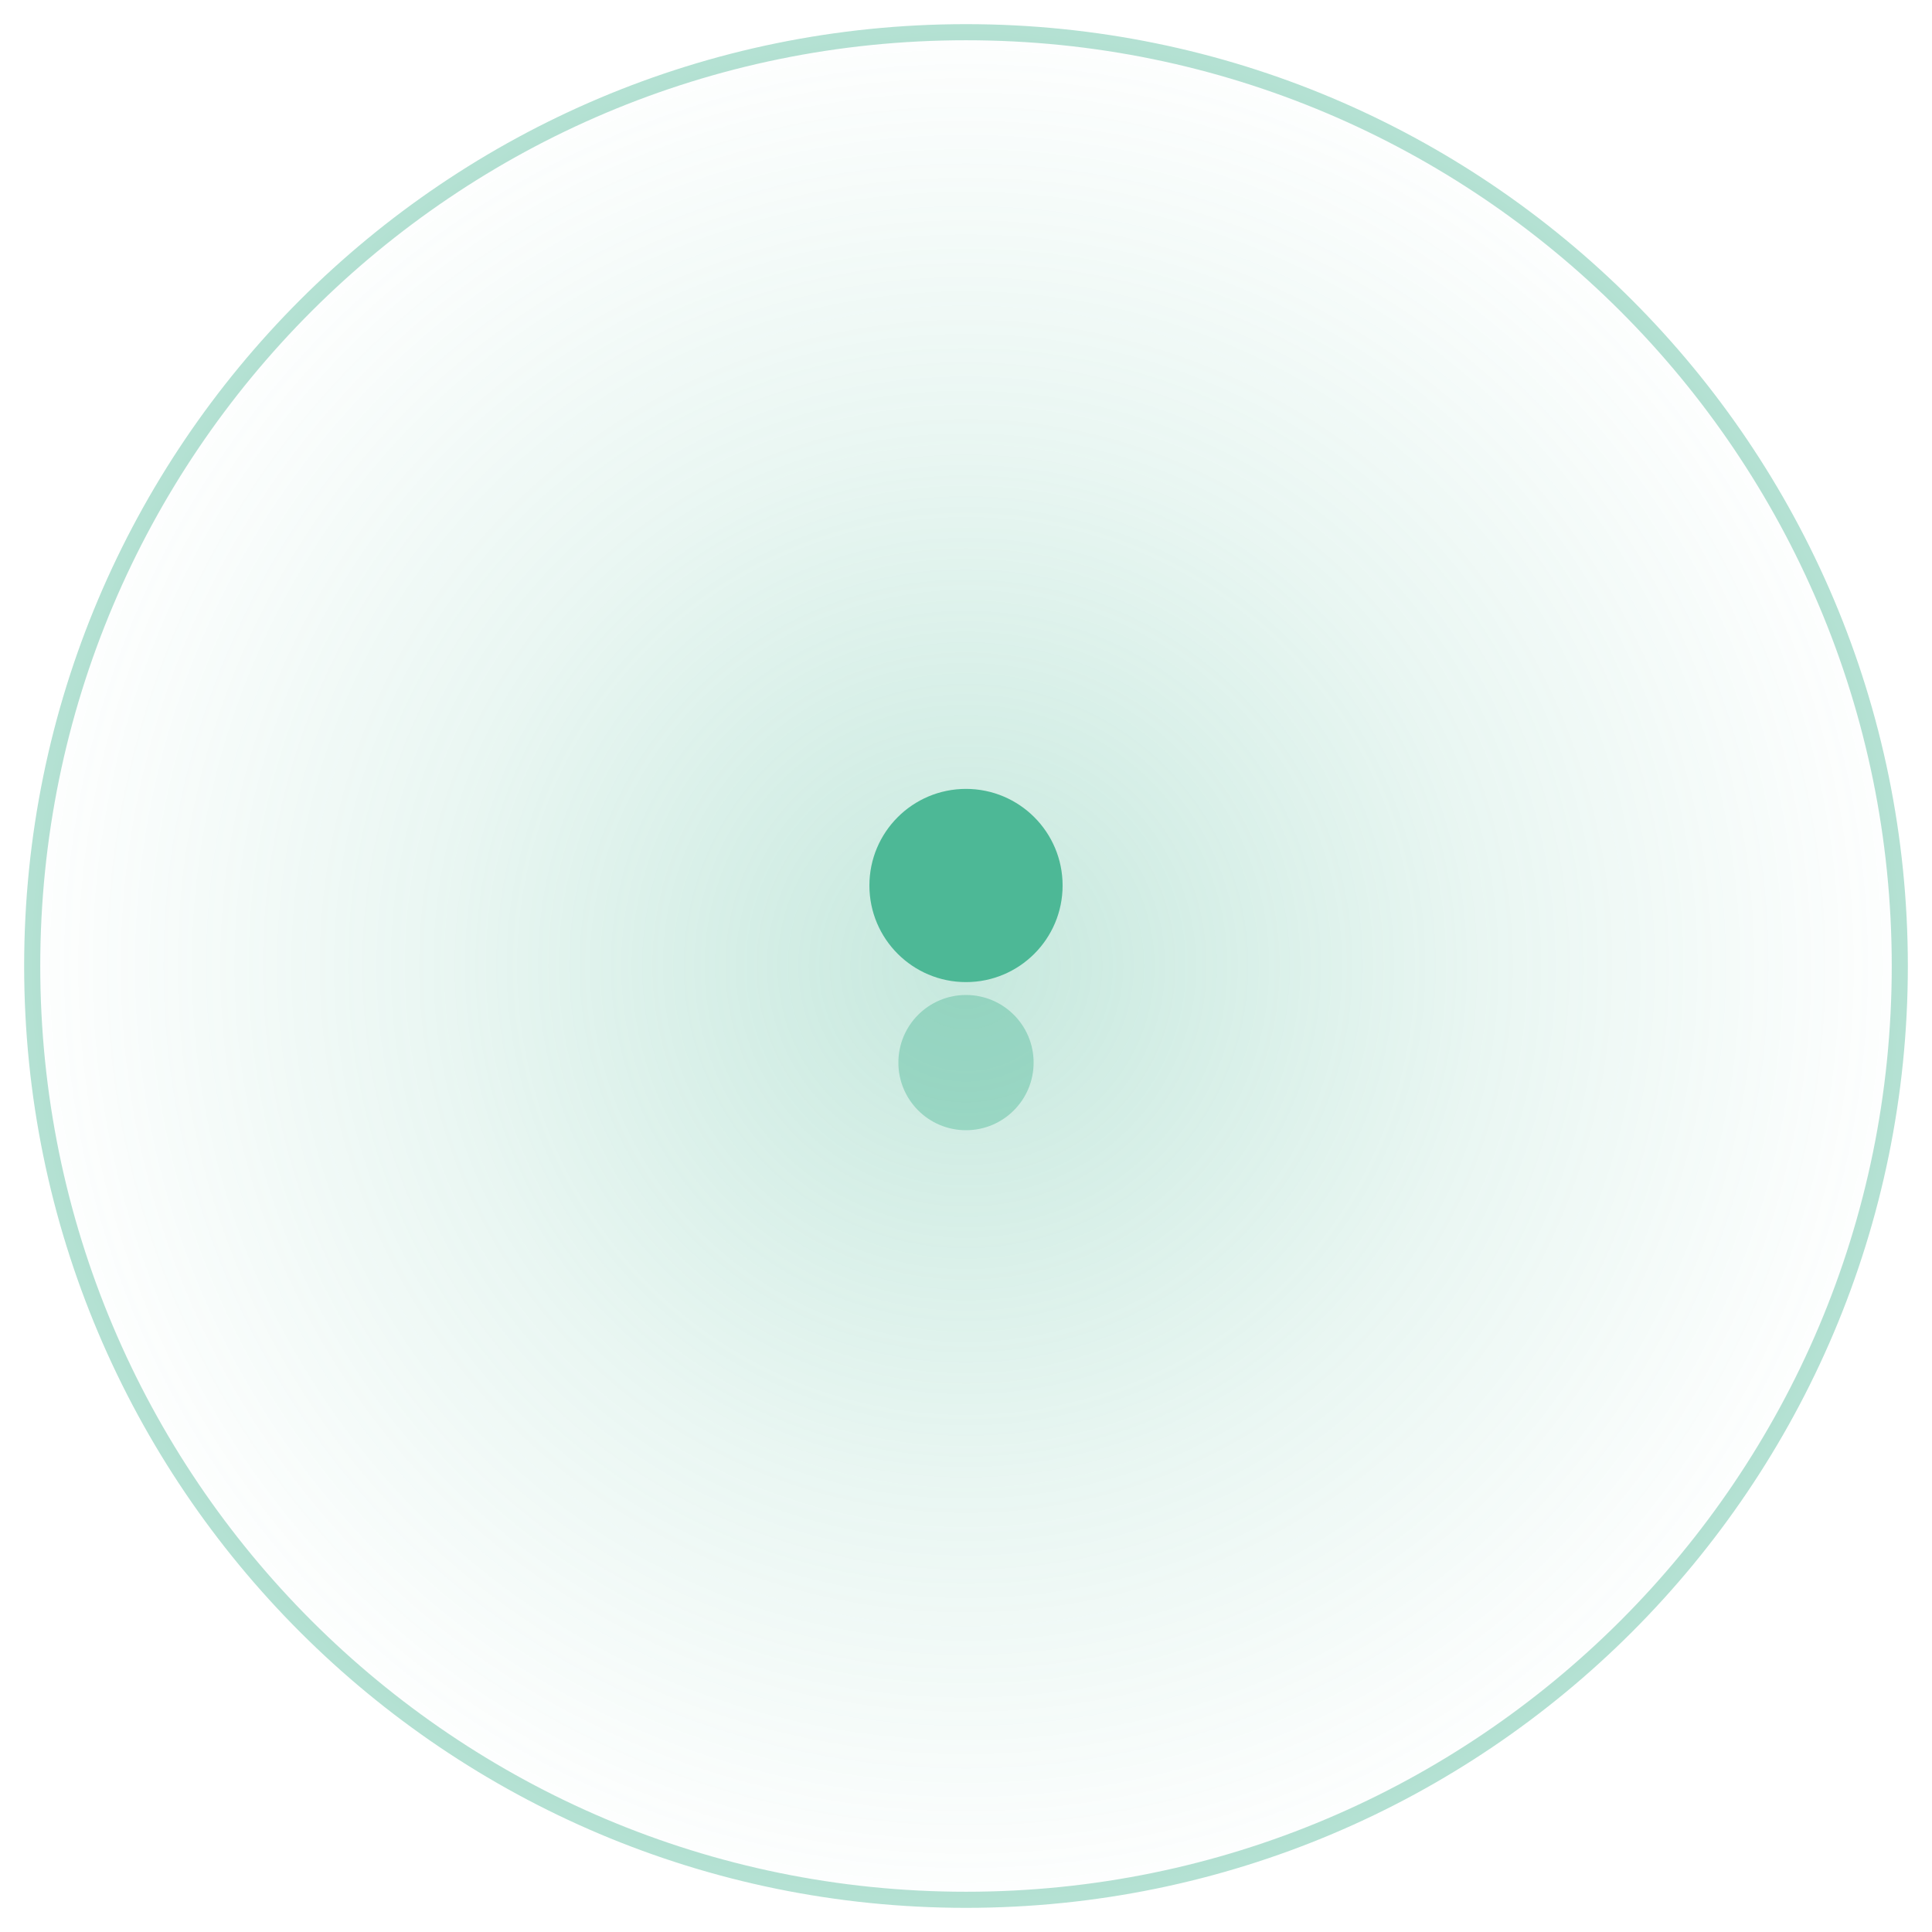
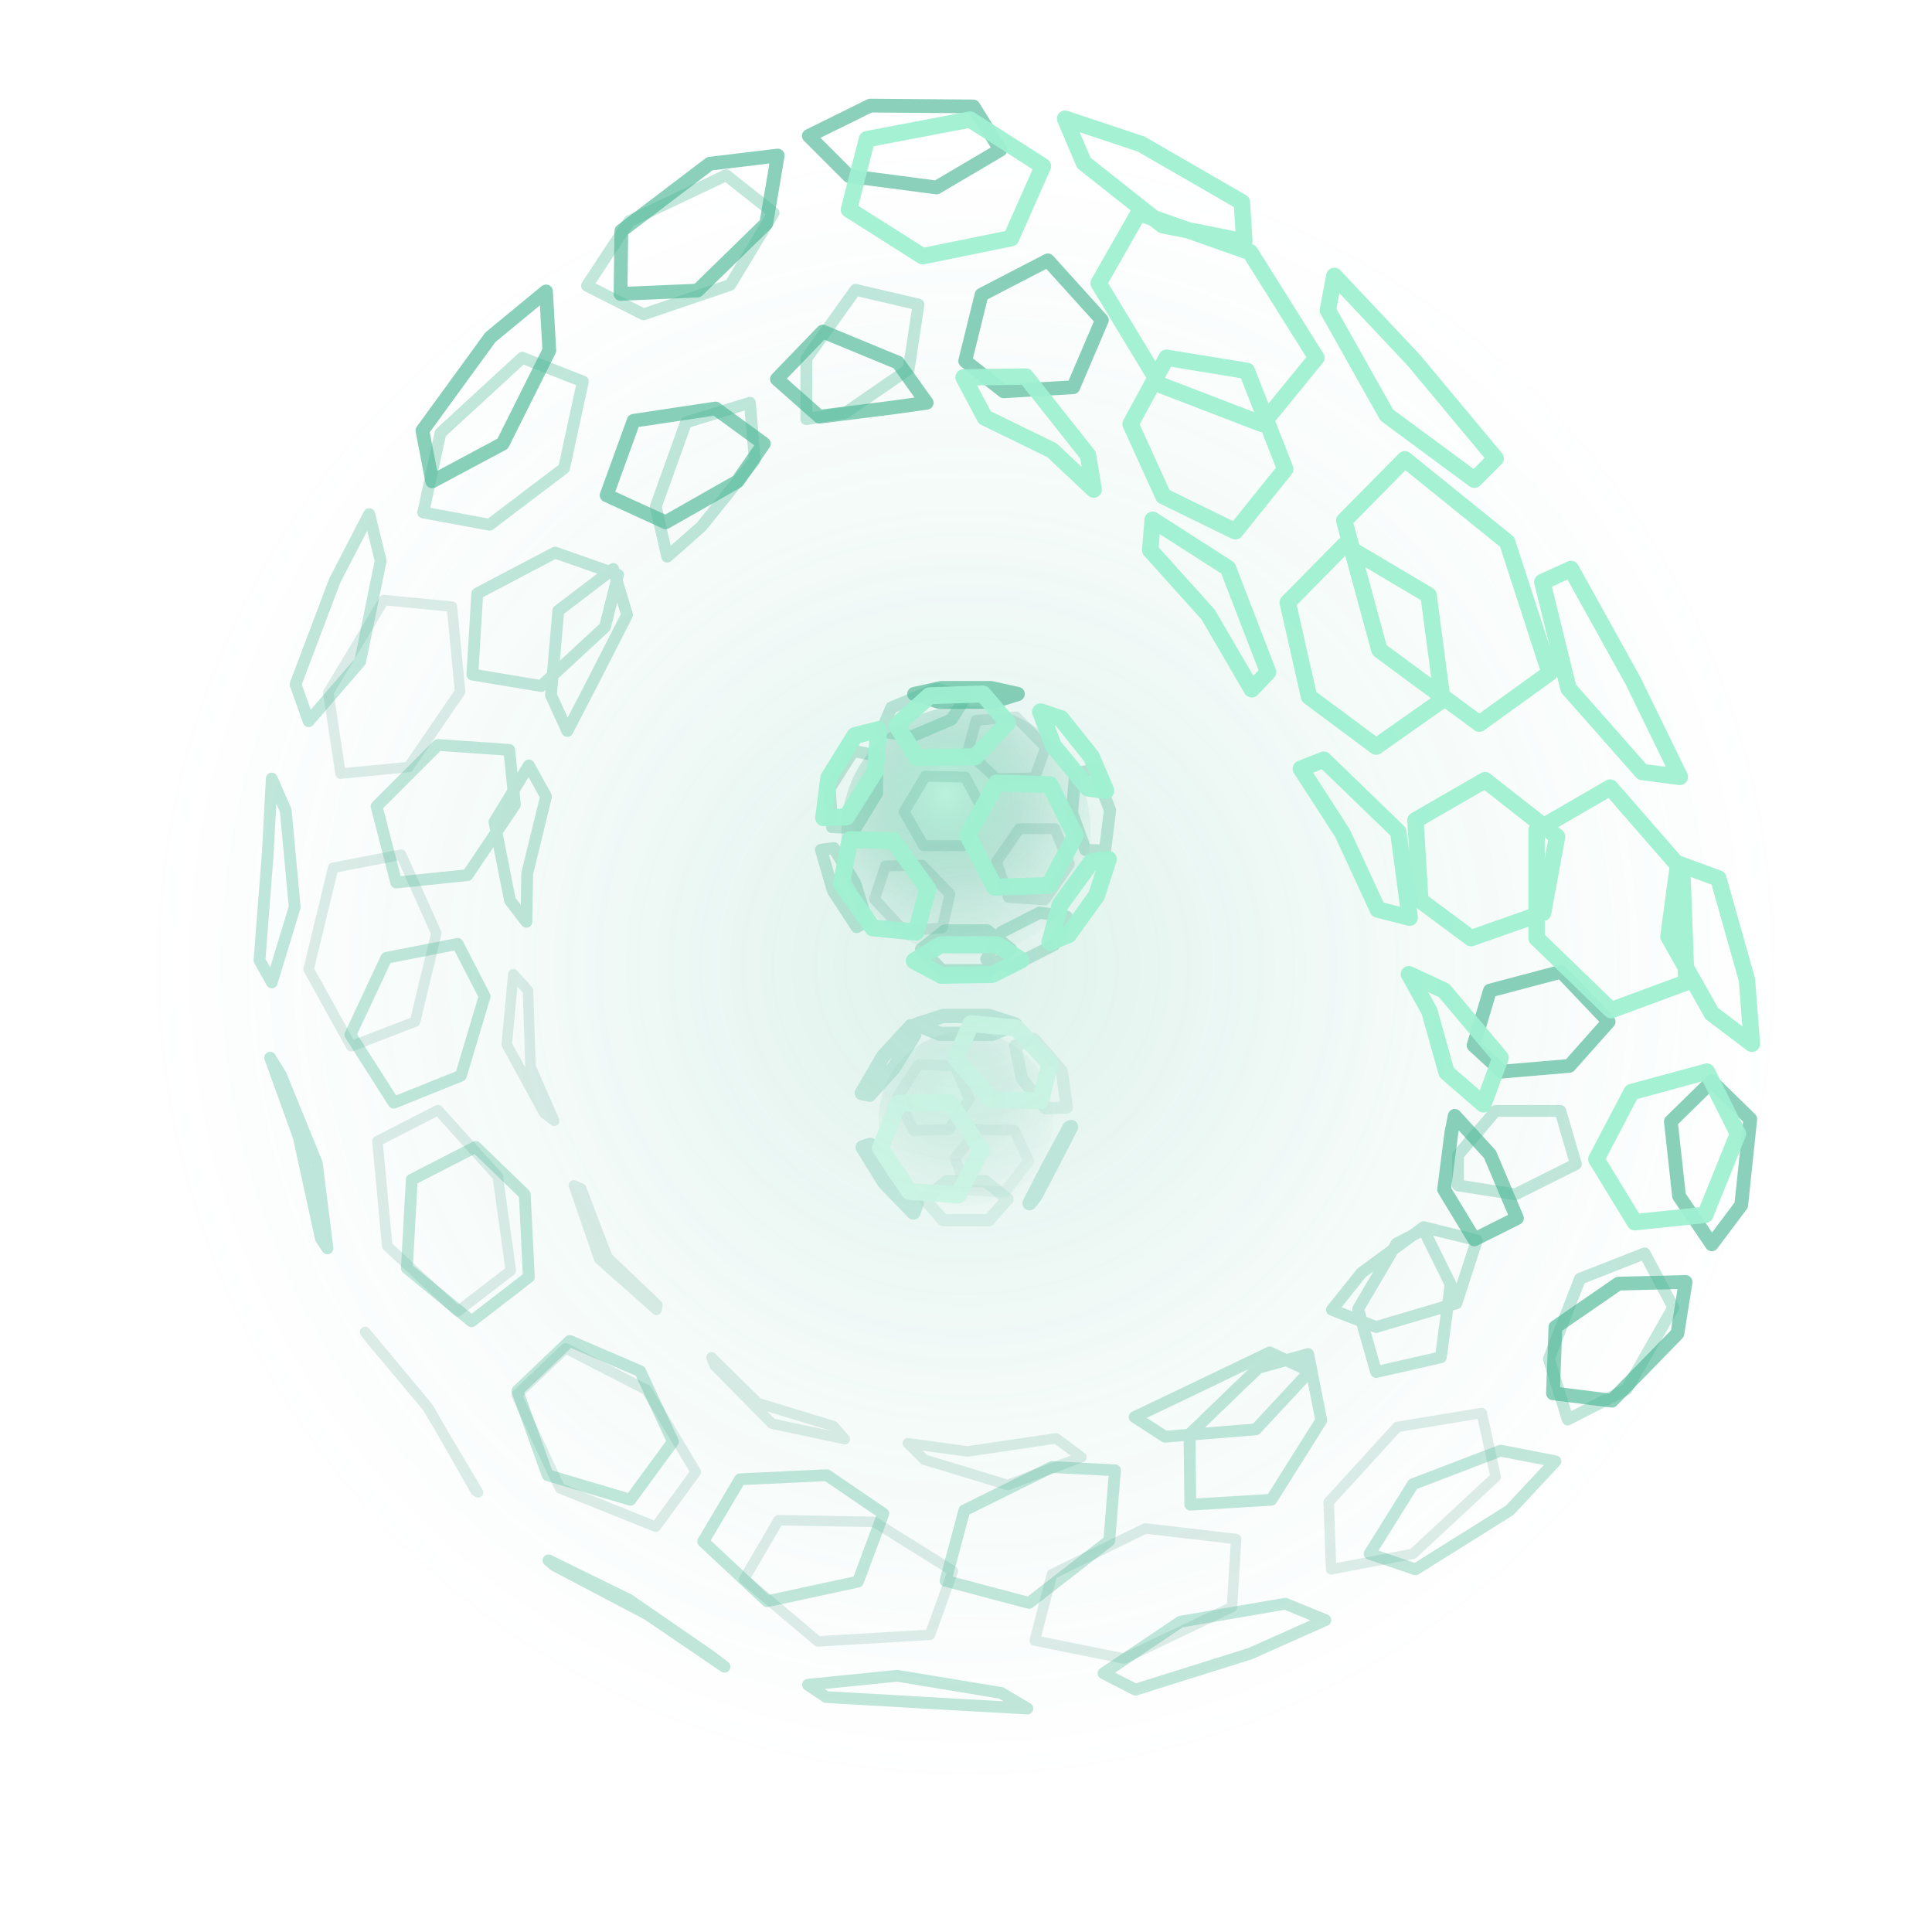
- <svg xmlns="http://www.w3.org/2000/svg" width="120" height="120" viewBox="-60 -60 120 120">
+ <svg xmlns="http://www.w3.org/2000/svg" width="120" height="120" viewBox="-118 -118 236 236">
  <defs>
-     <radialGradient id="glow" cx="0" cy="0" r="60" gradientUnits="userSpaceOnUse">
-       <stop offset="0%" stop-color="#4db896" stop-opacity="0.32" />
-       <stop offset="55%" stop-color="#4db896" stop-opacity="0.12" />
+     <radialGradient id="og">
+       <stop offset="0%" stop-color="#4db896" stop-opacity="0.26" />
+       <stop offset="55%" stop-color="#4db896" stop-opacity="0.09" />
+       <stop offset="100%" stop-color="#4db896" stop-opacity="0" />
+     </radialGradient>
+     <radialGradient id="hc" cx="42%" cy="36%" r="70%">
+       <stop offset="0%" stop-color="#9ff0d2" stop-opacity="0.85" />
+       <stop offset="45%" stop-color="#4db896" stop-opacity="0.38" />
+       <stop offset="100%" stop-color="#4db896" stop-opacity="0" />
+     </radialGradient>
+     <radialGradient id="tc" cx="42%" cy="36%" r="70%">
+       <stop offset="0%" stop-color="#9ff0d2" stop-opacity="0.85" />
+       <stop offset="45%" stop-color="#4db896" stop-opacity="0.38" />
      <stop offset="100%" stop-color="#4db896" stop-opacity="0" />
    </radialGradient>
  </defs>
-   <circle cx="0" cy="0" r="58" fill="url(#glow)" />
-   <circle cx="0" cy="0" r="58" fill="none" stroke="#4db896" stroke-width="1" stroke-opacity="0.42" />
-   <circle cx="0" cy="-5" r="6" fill="#4db896" />
-   <circle cx="0" cy="6" r="4.2" fill="#4db896" fill-opacity="0.42" />
+   <circle cx="0" cy="0" r="100" fill="url(#og)" opacity="0.70" />
+   <g>
+     <path fill="none" stroke="#2d8f70" stroke-width="1.28" opacity="0.16" stroke-linejoin="round" d="M-59.9 64.1L-65.6 54.1L-72.9 45.4L-73.4 44.7L-65.9 53.7L-59.6 64.3ZM-51.5 18.0L-56.1 9.6L-55.3 1.0L-53.5 3.0L-53.2 12.3L-50.3 18.9ZM-37.8 42.0L-44.8 35.8L-47.9 26.8L-47.0 27.2L-43.8 35.6L-37.7 41.4ZM-14.8 57.8L-23.7 55.9L-30.7 48.8L-31.1 47.8L-25.4 53.4L-16.2 56.2ZM14.1 60.0L5.1 63.4L-5.1 60.3L-7.1 58.3L0.2 59.3L11.0 57.7ZM-76.4 -23.5L-77.9 -33.4L-71.1 -44.7L-62.8 -43.9L-61.8 -33.5L-68.1 -24.3ZM-75.1 9.8L-80.3 0.4L-77.3 -12.0L-69.0 -13.6L-64.7 -4.0L-67.3 6.8ZM-62.1 42.2L-70.7 34.2L-71.9 21.4L-64.5 17.6L-57.2 25.7L-55.6 37.2ZM-37.9 68.5L-49.6 63.8L-54.9 52.4L-48.9 46.7L-39.0 51.8L-33.0 61.8ZM-4.4 81.7L-18.1 82.5L-27.1 74.9L-22.9 67.7L-11.2 67.9L-1.6 73.9ZM32.5 78.3L19.3 84.6L8.4 82.4L10.5 74.3L21.9 68.7L33.0 70.0ZM64.7 62.4L54.6 71.8L44.6 73.7L44.3 65.5L52.7 56.3L63.0 54.6Z" />
+     <path fill="none" stroke="#4db896" stroke-width="1.44" opacity="0.34" stroke-linejoin="round" d="M-80.3 -29.9L-74.0 -37.2L-71.5 -49.5L-72.9 -55.2L-77.1 -47.1L-81.9 -34.4ZM-84.8 2.0L-82.0 -7.2L-83.1 -19.0L-84.8 -22.9L-85.3 -13.6L-86.3 -0.7ZM-78.0 34.5L-79.3 24.1L-83.7 13.3L-85.0 11.2L-81.5 20.9L-78.8 33.3ZM-31.2 84.3L-41.2 77.4L-51.0 72.6L-50.3 73.2L-38.9 79.2L-29.5 85.6ZM4.3 88.8L-8.4 86.7L-19.3 87.8L-17.1 89.3L-3.2 90.1L7.5 90.7ZM39.0 77.9L26.2 80.1L16.8 86.4L20.7 88.4L34.7 84.0L43.9 79.9ZM65.3 59.2L54.6 63.3L49.3 71.8L54.9 73.7L66.4 66.5L72.0 60.5ZM-51.9 -34.2L-44.1 -41.4L-42.5 -47.8L-50.2 -50.5L-59.7 -45.5L-60.3 -35.6ZM-60.9 -11.1L-55.1 -19.7L-55.8 -26.4L-64.5 -27.0L-72.0 -19.5L-69.6 -10.2ZM-61.7 13.4L-58.8 3.7L-62.1 -2.7L-70.8 -1.0L-75.2 8.4L-69.9 16.7ZM-53.4 38.0L-53.9 27.9L-59.9 22.1L-67.7 26.1L-68.3 36.9L-60.4 43.4ZM-35.8 58.1L-39.8 49.5L-48.4 45.8L-54.8 51.9L-51.1 62.2L-41.0 65.2ZM-10.1 66.9L-17.0 62.2L-27.6 62.7L-32.1 70.3L-24.3 77.6L-13.2 75.2ZM18.2 61.6L10.5 61.2L-0.2 66.5L-2.5 75.1L7.7 77.8L17.5 70.2ZM41.8 47.4L35.7 49.1L27.3 57.2L27.4 65.8L37.3 65.2L43.4 55.5ZM55.9 32.2L52.6 33.9L47.9 41.9L50.1 49.6L58.0 47.8L59.2 38.9ZM-19.5 -74.2L-13.5 -82.6L-5.8 -80.8L-7.0 -72.9L-14.7 -67.6L-19.5 -66.8ZM-37.9 -56.1L-34.2 -66.4L-26.4 -68.8L-25.8 -61.8L-32.3 -53.7L-36.5 -50.0ZM-50.7 -33.1L-49.8 -43.4L-43.1 -48.5L-41.4 -42.9L-46.1 -33.7L-48.7 -28.7ZM-55.7 -8.0L-57.6 -17.6L-53.4 -24.5L-51.3 -20.7L-53.6 -11.3L-53.7 -5.4ZM42.0 49.5L35.4 56.6L24.3 57.5L20.6 55.1L27.1 52.0L37.1 47.2ZM62.4 33.5L59.9 41.2L50.1 44.1L44.7 42.0L48.3 37.5L55.9 31.9ZM72.6 17.7L74.5 24.2L67.1 27.9L60.1 26.8L60.1 23.1L64.7 17.7ZM-46.3 -83.1L-41.1 -91.0L-29.3 -96.6L-23.5 -92.0L-28.8 -83.2L-39.4 -79.6ZM-66.3 -55.4L-64.2 -65.1L-54.2 -74.3L-46.8 -71.4L-49.1 -60.8L-58.2 -53.9ZM86.4 41.7L80.7 51.7L73.5 55.4L71.2 48.0L75.0 38.2L82.9 35.1Z" />
+   </g>
+   <g transform="scale(1.035)">
+     <g opacity="0.42">
+       <circle cx="0" cy="18" r="10.3" fill="url(#tc)" opacity="0.75" />
+       <path fill="none" stroke="#2d8f70" stroke-width="1.28" opacity="0.16" stroke-linejoin="round" d="M-8.1 15.5L-5.6 11.6L-1.3 11.8L0.4 15.7L-2.0 19.3L-6.2 19.4ZM-1.3 22.7L1.4 19.3L5.7 19.4L7.4 23.0L4.6 26.7L0.1 26.4Z" />
+       <path fill="none" stroke="#4db896" stroke-width="1.44" opacity="0.34" stroke-linejoin="round" d="M6.6 13.3L5.8 9.4L8.0 8.6L11.3 12.4L11.9 16.7L9.4 16.8ZM-4.9 27.5L-2.3 25.4L2.3 25.4L4.9 27.5L2.7 30.0L-2.7 30.0Z" />
+       <path fill="none" stroke="#4db896" stroke-width="1.68" opacity="0.66" stroke-linejoin="round" d="M5.8 6.9L2.7 5.9L-2.7 5.9L-5.8 6.9L-3.1 8.0L3.1 8.0ZM-9.8 10.7L-6.5 7.1L-6.1 8.1L-8.5 12.0L-11.4 15.2L-12.3 15.0ZM10.4 22.9L12.4 19.0L12.2 19.1L9.6 23.9L7.5 28.0L8.2 27.1ZM-9.6 25.6L-12.2 21.4L-11.3 21.1L-8.2 24.3L-5.8 28.0L-6.2 29.1Z" />
+       <path fill="none" stroke="#9ff0d2" stroke-width="2.00" opacity="0.95" stroke-linejoin="round" d="M9.9 11.5L5.9 7.3L0.6 6.8L-1.2 10.9L3.0 15.8L8.8 15.9ZM1.8 21.7L-1.9 16.1L-8.0 16.2L-10.1 21.5L-6.7 26.6L-0.9 27.0Z" />
+     </g>
+     <g opacity="1">
+       <circle cx="0" cy="-16" r="14.7" fill="url(#hc)" opacity="0.75" />
+       <path fill="none" stroke="#2d8f70" stroke-width="1.28" opacity="0.16" stroke-linejoin="round" d="M0.2 -25.3L1.2 -29.0L5.9 -29.4L9.4 -25.8L8.1 -22.2L3.6 -22.1ZM-7.3 -18.2L-4.8 -22.4L-0.1 -22.3L2.1 -18.2L-0.3 -14.2L-5.0 -14.2ZM3.6 -12.3L6.3 -16.2L10.5 -16.2L12.2 -12.0L9.3 -7.8L5.0 -8.1ZM-10.8 -7.9L-9.5 -11.8L-5.2 -11.9L-1.9 -8.5L-2.8 -4.5L-7.3 -4.1Z" />
+       <path fill="none" stroke="#4db896" stroke-width="1.44" opacity="0.34" stroke-linejoin="round" d="M-8.8 -30.5L-3.5 -32.7L-0.0 -31.8L-1.7 -29.1L-6.4 -27.1L-10.0 -27.7ZM-16.1 -21.0L-13.3 -25.4L-10.5 -24.8L-10.5 -20.4L-13.0 -16.3L-15.8 -16.4ZM12.5 -18.1L12.9 -22.7L15.1 -23.2L17.0 -18.4L16.4 -13.6L14.1 -13.7ZM-15.7 -8.9L-17.1 -13.7L-15.6 -13.9L-13.1 -9.8L-11.7 -5.3L-12.9 -4.6ZM4.2 -4.0L8.7 -6.3L11.9 -5.8L10.4 -2.5L5.3 0.1L2.4 -0.8ZM-5.3 -2.0L-2.5 -4.2L2.5 -4.2L5.3 -2.0L2.8 0.5L-2.8 0.5Z" />
+       <path fill="none" stroke="#4db896" stroke-width="1.68" opacity="0.66" stroke-linejoin="round" d="M6.1 -32.1L2.9 -32.8L-2.9 -32.8L-6.1 -32.1L-3.2 -31.2L3.2 -31.2Z" />
+       <path fill="none" stroke="#9ff0d2" stroke-width="2.00" opacity="0.95" stroke-linejoin="round" d="M4.9 -28.7L2.0 -32.1L-4.3 -31.9L-8.2 -28.4L-5.8 -24.6L1.1 -24.7ZM14.8 -24.7L11.2 -29.2L8.8 -30.0L10.3 -26.0L14.4 -21.0L16.5 -20.7ZM-10.7 -23.0L-10.3 -27.9L-13.1 -27.2L-16.2 -22.2L-16.8 -17.5L-14.1 -17.6ZM12.9 -15.4L9.9 -21.4L3.6 -21.6L0.2 -15.4L3.4 -9.3L9.8 -9.5ZM-4.5 -9.1L-8.6 -14.8L-13.7 -14.9L-14.7 -9.7L-11.0 -4.5L-5.9 -4.0ZM15.4 -8.3L16.8 -12.6L14.8 -12.3L11.1 -7.2L9.9 -2.8L12.1 -3.7ZM6.5 -0.7L3.7 -2.5L-3.0 -2.5L-6.1 -0.6L-2.9 1.1L3.1 1.0Z" />
+     </g>
+   </g>
+   <g>
+     <path fill="none" stroke="#4db896" stroke-width="1.68" opacity="0.66" stroke-linejoin="round" d="M-42.2 -82.1L-32.8 -82.5L-24.4 -90.7L-23.0 -99.0L-31.3 -98.0L-42.1 -89.8ZM-65.2 -59.2L-56.6 -63.8L-50.9 -75.2L-51.3 -82.4L-58.1 -76.8L-66.4 -65.4ZM79.7 38.8L72.0 44.1L71.7 52.2L78.9 53.1L86.9 44.9L87.9 38.6ZM-17.9 -67.1L-9.1 -68.2L-4.8 -68.8L-8.3 -73.7L-17.5 -77.5L-23.1 -71.7ZM-36.7 -54.2L-27.9 -59.2L-24.7 -63.8L-30.6 -68.1L-40.6 -66.6L-43.9 -57.5ZM59.7 18.3L59.3 20.3L58.4 27.3L62.1 33.4L67.3 30.8L64.0 23.0ZM1.9 -82.0L10.0 -86.2L16.6 -78.9L13.1 -70.7L4.6 -70.2L-0.1 -73.9ZM72.7 0.7L78.5 6.8L73.7 12.2L65.5 12.9L62.0 9.7L64.0 3.0ZM-19.2 -101.4L-11.7 -105.1L0.9 -105.0L4.2 -99.7L-3.6 -95.1L-14.3 -96.5ZM95.8 18.7L94.7 29.2L91.1 34.0L87.1 28.1L86.1 19.0L91.1 14.1Z" />
+     <path fill="none" stroke="#9ff0d2" stroke-width="2.00" opacity="0.95" stroke-linejoin="round" d="M69.7 -16.6L69.7 -3.4L78.8 5.4L88.0 2.0L87.5 -11.7L78.7 -21.8ZM46.2 -54.4L50.5 -38.6L62.7 -29.6L71.3 -35.8L66.1 -51.8L53.6 -61.9ZM16.2 -83.4L23.7 -71.0L36.2 -66.2L42.8 -74.3L34.7 -87.2L21.1 -92.0ZM-14.3 -92.4L-5.3 -86.7L5.5 -88.9L9.4 -97.7L0.5 -103.4L-12.1 -101.0ZM81.3 15.4L77.0 23.6L81.7 31.3L90.3 30.4L94.3 20.5L90.5 12.9ZM40.9 -24.1L46.0 -16.2L50.3 -6.9L54.2 -5.9L52.8 -16.4L43.7 -25.2ZM22.5 -50.8L29.6 -42.9L34.9 -33.8L36.9 -35.9L32.0 -48.6L22.8 -54.5ZM2.3 -67.0L10.5 -63.0L15.6 -58.2L14.9 -62.4L7.3 -72.0L-0.3 -71.9ZM54.1 1.0L56.6 5.5L58.7 13.0L63.2 16.9L65.3 11.2L58.4 3.0ZM63.4 -22.7L72.2 -15.8L70.5 -6.5L61.7 -3.4L55.5 -8.0L54.9 -17.8ZM46.2 -51.4L56.5 -45.3L58.2 -32.5L50.1 -26.8L41.9 -32.9L39.3 -44.4ZM24.5 -74.3L34.3 -72.7L39.0 -60.7L32.9 -53.1L24.1 -57.4L20.1 -66.2ZM73.9 -48.5L81.5 -34.8L87.2 -23.1L82.6 -23.7L73.6 -33.9L70.4 -46.9ZM45.0 -84.3L54.7 -74.0L64.7 -62.0L62.1 -59.4L51.4 -67.3L44.2 -80.1ZM12.1 -103.5L21.4 -100.4L33.7 -93.3L34.0 -88.5L24.0 -90.5L14.4 -98.1ZM91.9 -10.7L95.4 1.7L96.0 9.5L91.1 5.8L85.8 -3.6L87.0 -12.5Z" />
+   </g>
</svg>
